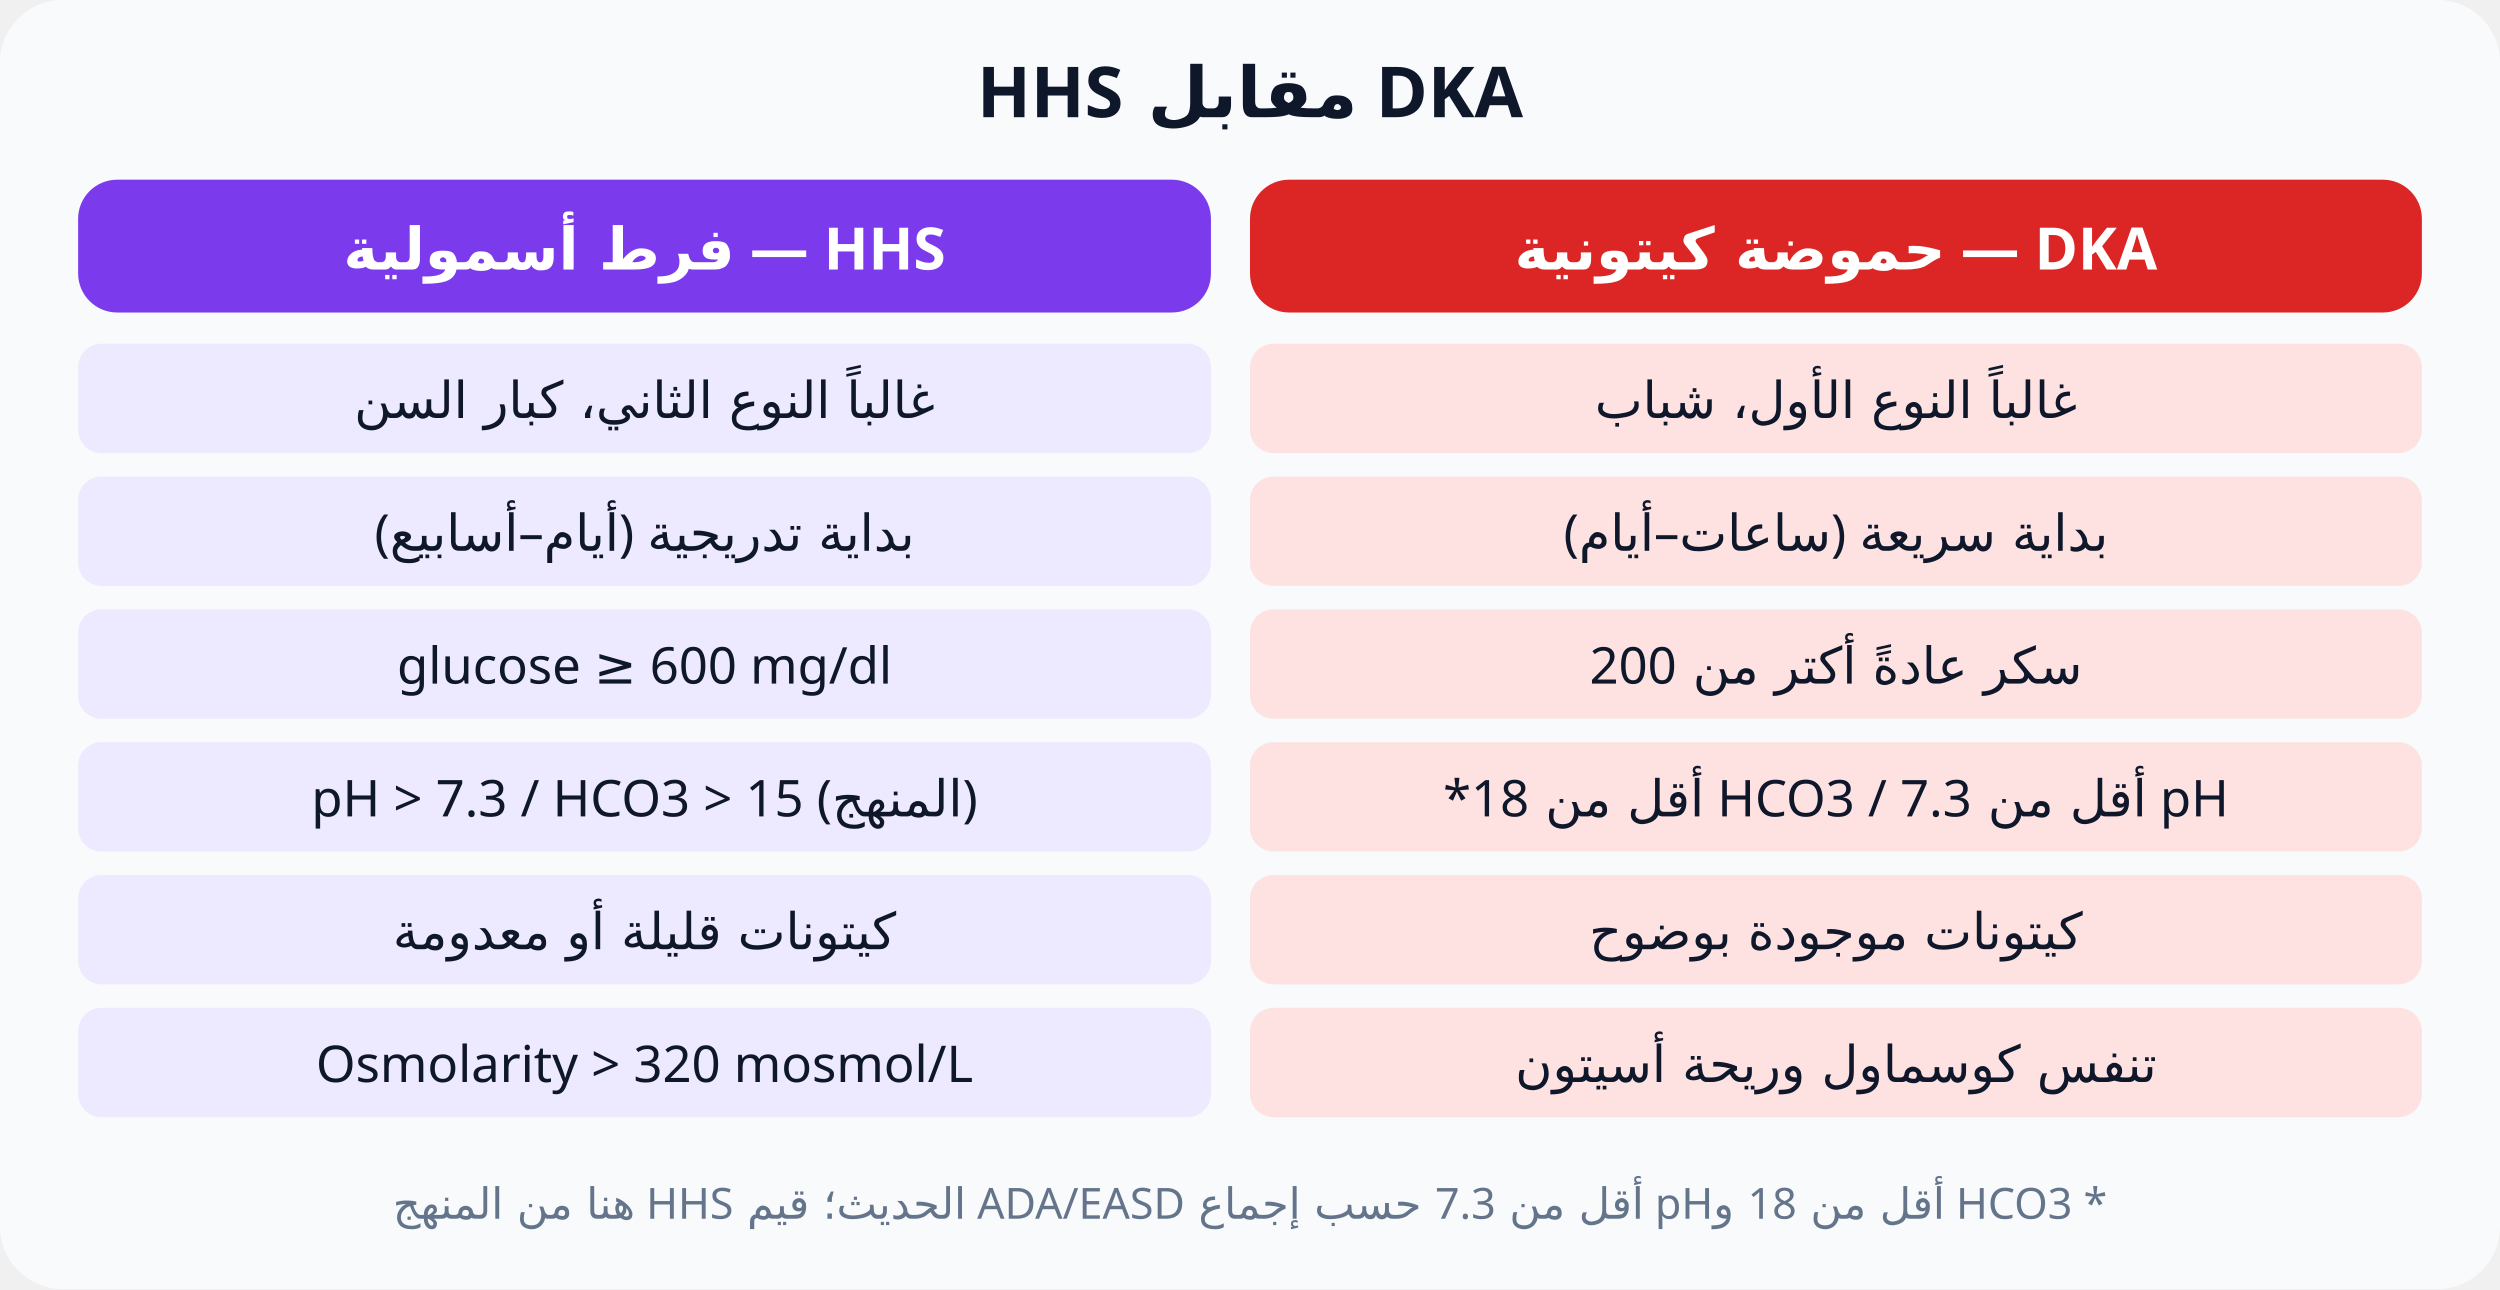
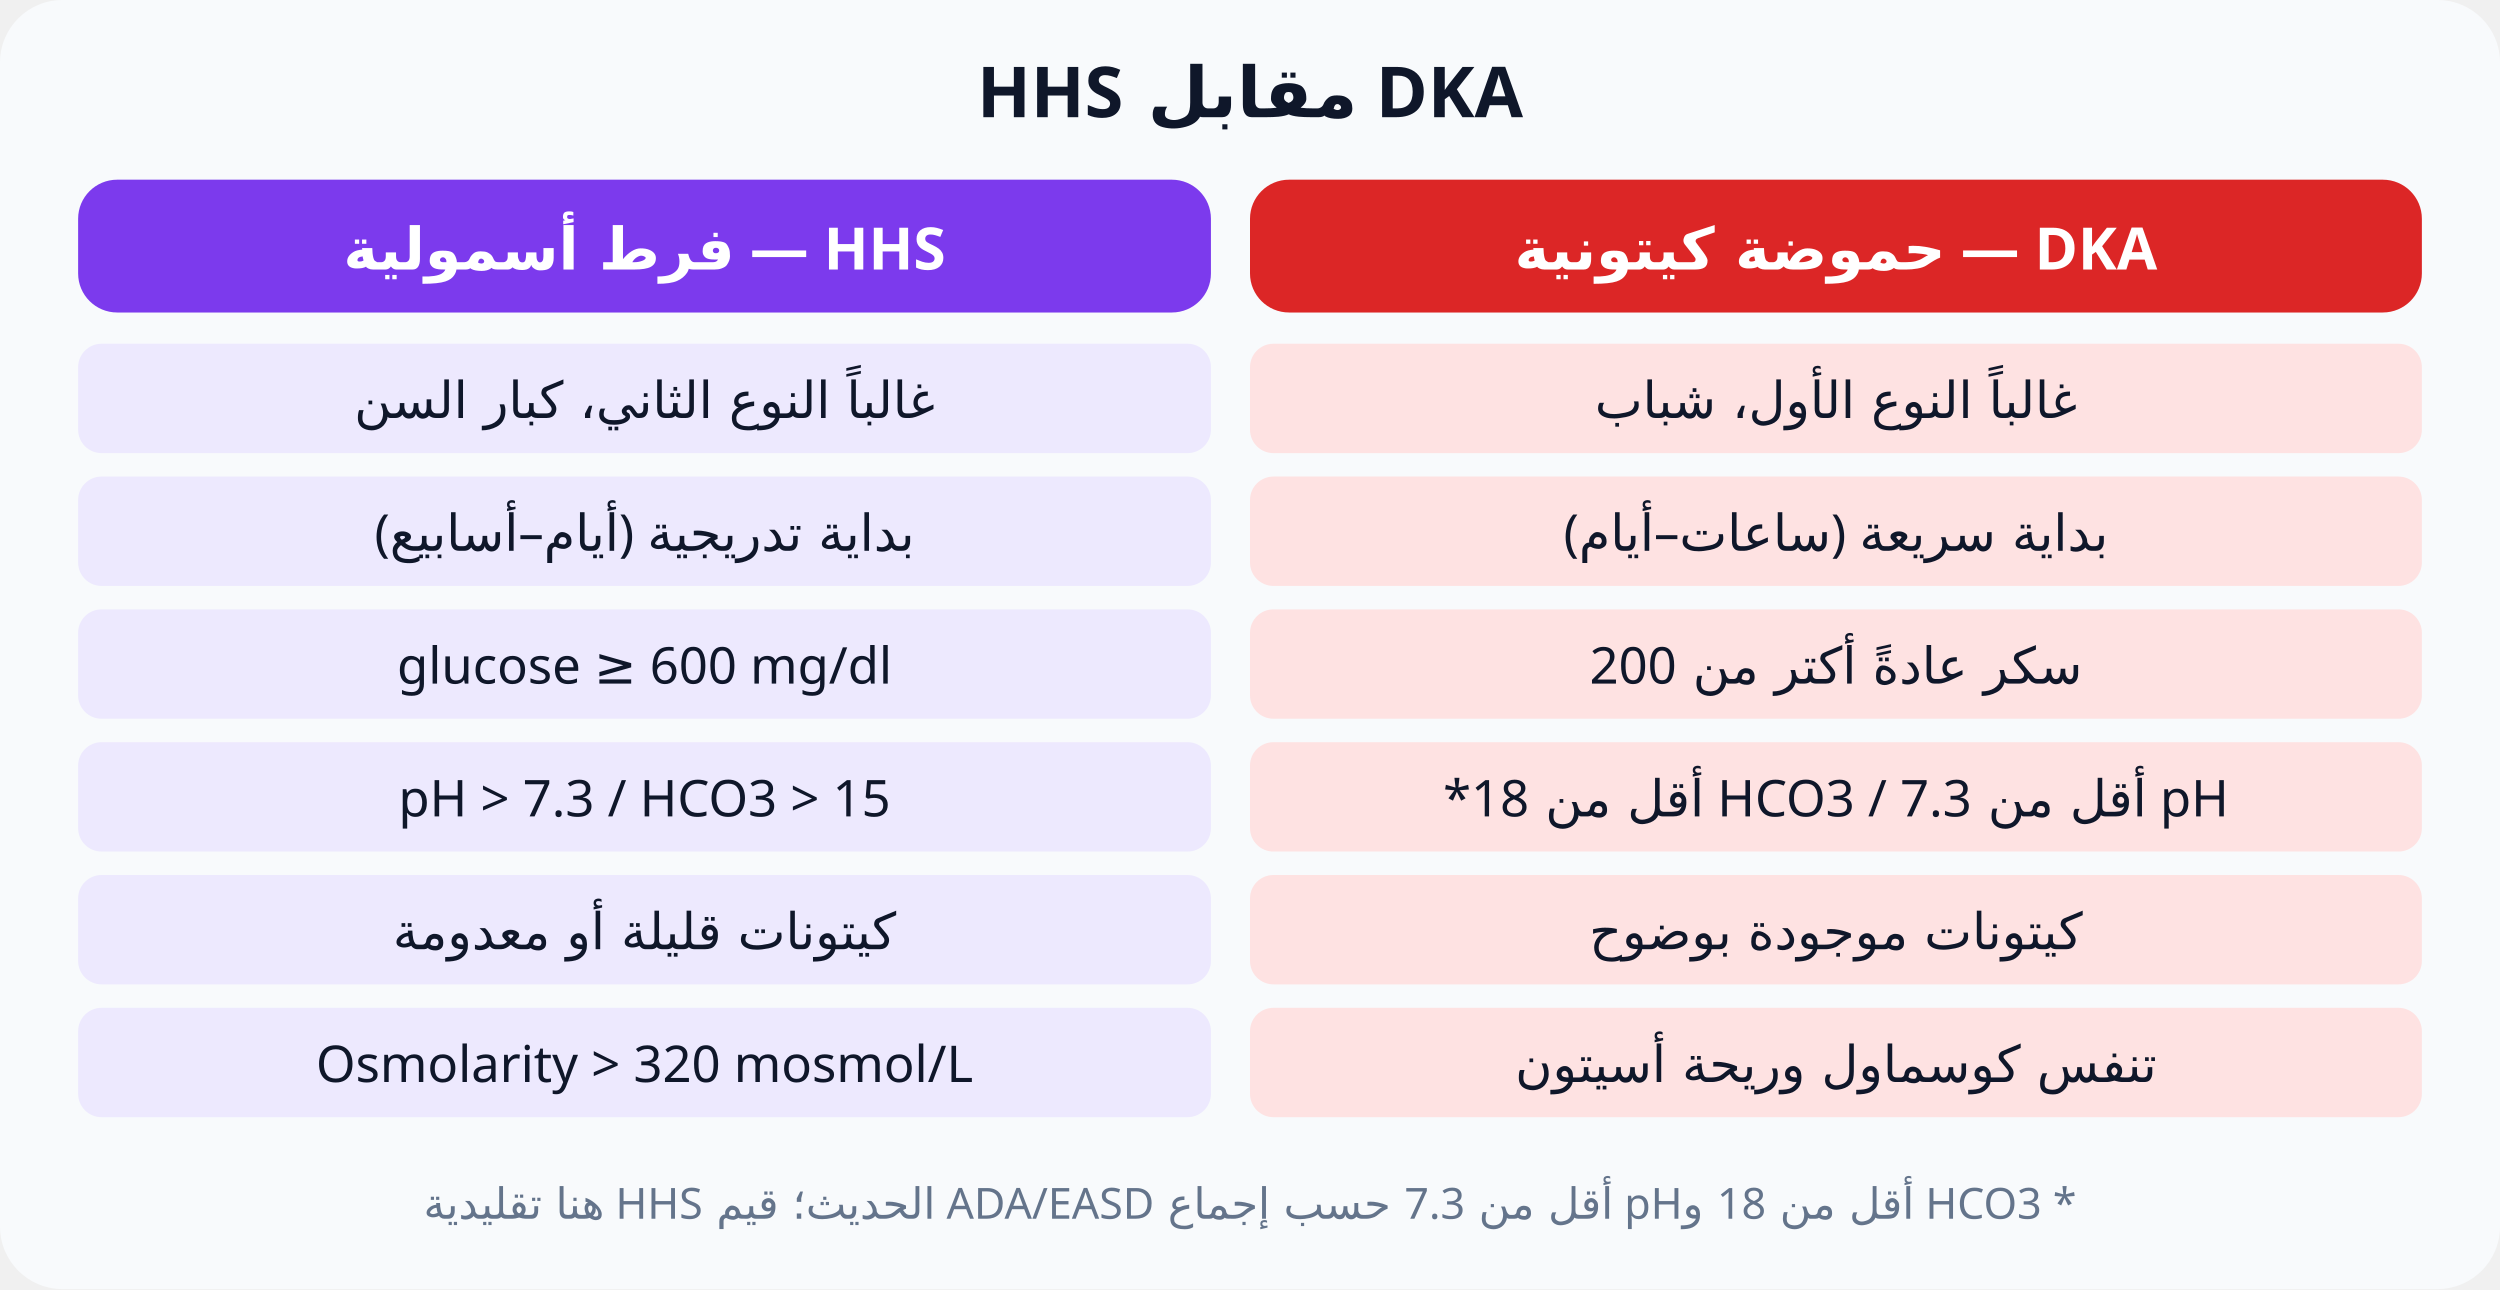
<svg xmlns="http://www.w3.org/2000/svg" viewBox="0 0 640 330" font-family="Cairo, Tahoma, sans-serif" direction="rtl">
  <rect width="640" height="330" rx="16" fill="#f8fafc" />
  <text x="320" y="30" text-anchor="middle" font-size="18" font-weight="800" fill="#0f172a">DKA مقابل HHS</text>
  <rect x="320" y="46" width="300" height="34" rx="10" fill="#dc2626" />
  <text x="470" y="69" text-anchor="middle" font-size="15" font-weight="800" fill="#fff">DKA — حموضة كيتونية</text>
  <rect x="20" y="46" width="290" height="34" rx="10" fill="#7c3aed" />
  <text x="165" y="69" text-anchor="middle" font-size="15" font-weight="800" fill="#fff">HHS — فرط أسمولية</text>
  <g font-size="13" fill="#0f172a" text-anchor="middle">
    <g fill="#fee2e2">
      <rect x="320" y="88" width="300" height="28" rx="6" />
      <rect x="320" y="122" width="300" height="28" rx="6" />
      <rect x="320" y="156" width="300" height="28" rx="6" />
      <rect x="320" y="190" width="300" height="28" rx="6" />
      <rect x="320" y="224" width="300" height="28" rx="6" />
      <rect x="320" y="258" width="300" height="28" rx="6" />
    </g>
    <g fill="#ede9fe">
      <rect x="20" y="88" width="290" height="28" rx="6" />
      <rect x="20" y="122" width="290" height="28" rx="6" />
      <rect x="20" y="156" width="290" height="28" rx="6" />
      <rect x="20" y="190" width="290" height="28" rx="6" />
      <rect x="20" y="224" width="290" height="28" rx="6" />
      <rect x="20" y="258" width="290" height="28" rx="6" />
    </g>
    <text x="470" y="107">غالباً النوع الأول، شباب</text>
    <text x="165" y="107">غالباً النوع الثاني، كبار السن</text>
    <text x="470" y="141">بداية سريعة (ساعات–أيام)</text>
    <text x="165" y="141">بداية تدريجية (أيام–أسابيع)</text>
    <text x="470" y="175">سكر عادةً أكتر من 200</text>
    <text x="165" y="175" direction="ltr">glucose ≥ 600 mg/dl</text>
    <text x="470" y="209">pH أقل من 7.3 / HCO3 أقل من 18*</text>
-     <text x="165" y="209" direction="ltr">pH &gt; 7.3 / HCO3 &gt; 15 (المنهج)</text>
+     <text x="165" y="209" direction="ltr">pH &gt; 7.3 / HCO3 &gt; 15</text>
    <text x="470" y="243">كيتونات موجودة بوضوح</text>
    <text x="165" y="243">كيتونات قليلة أو معدومة</text>
    <text x="470" y="277">تنفس كوسماول وريحة أسيتون</text>
    <text x="165" y="277" direction="ltr">Osmolarity &gt; 320 mosmol/L</text>
  </g>
-   <text x="320" y="312" text-anchor="middle" font-size="11" fill="#64748b">* HCO3 أقل من 18 وpH أقل من 7.3 حسب إجماع ADA/EASD الحديث؛ قيم HHS هنا من المنهج</text>
+   <text x="320" y="312" text-anchor="middle" font-size="11" fill="#64748b">* HCO3 أقل من 18 وpH أقل من 7.3 حسب إجماع ADA/EASD الحديث؛ قيم HHS هنا تقليدية</text>
</svg>
